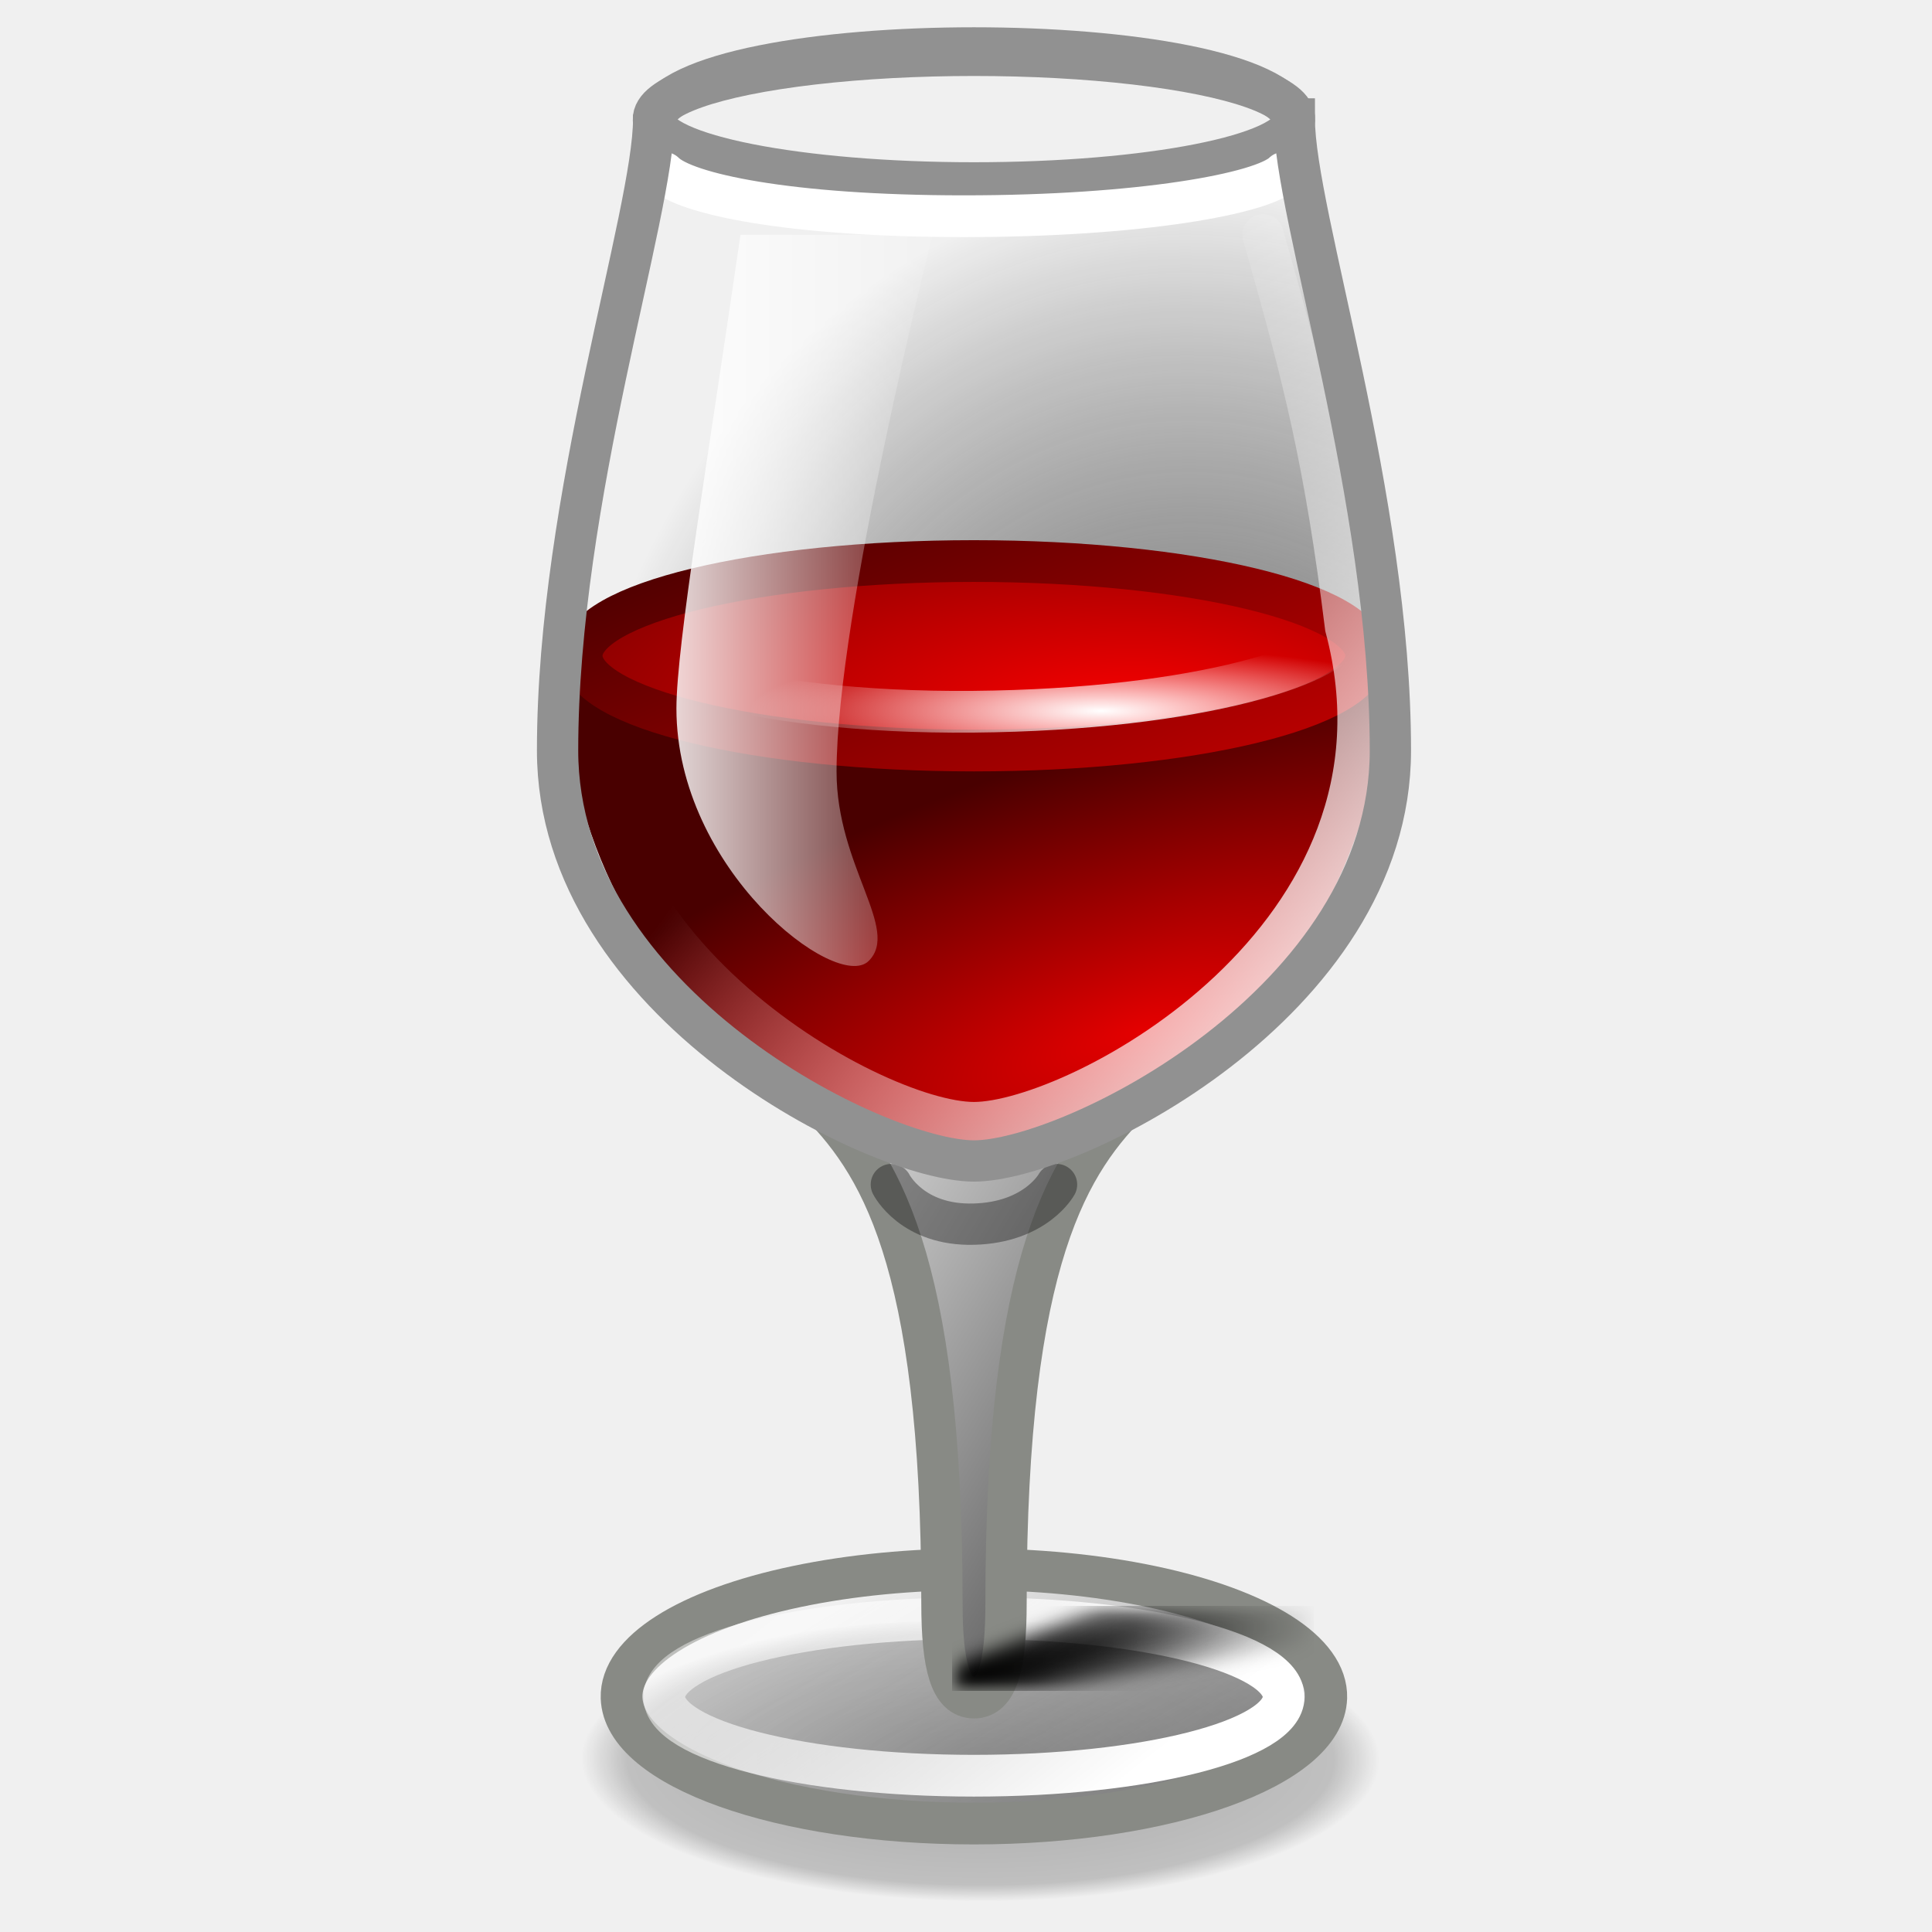
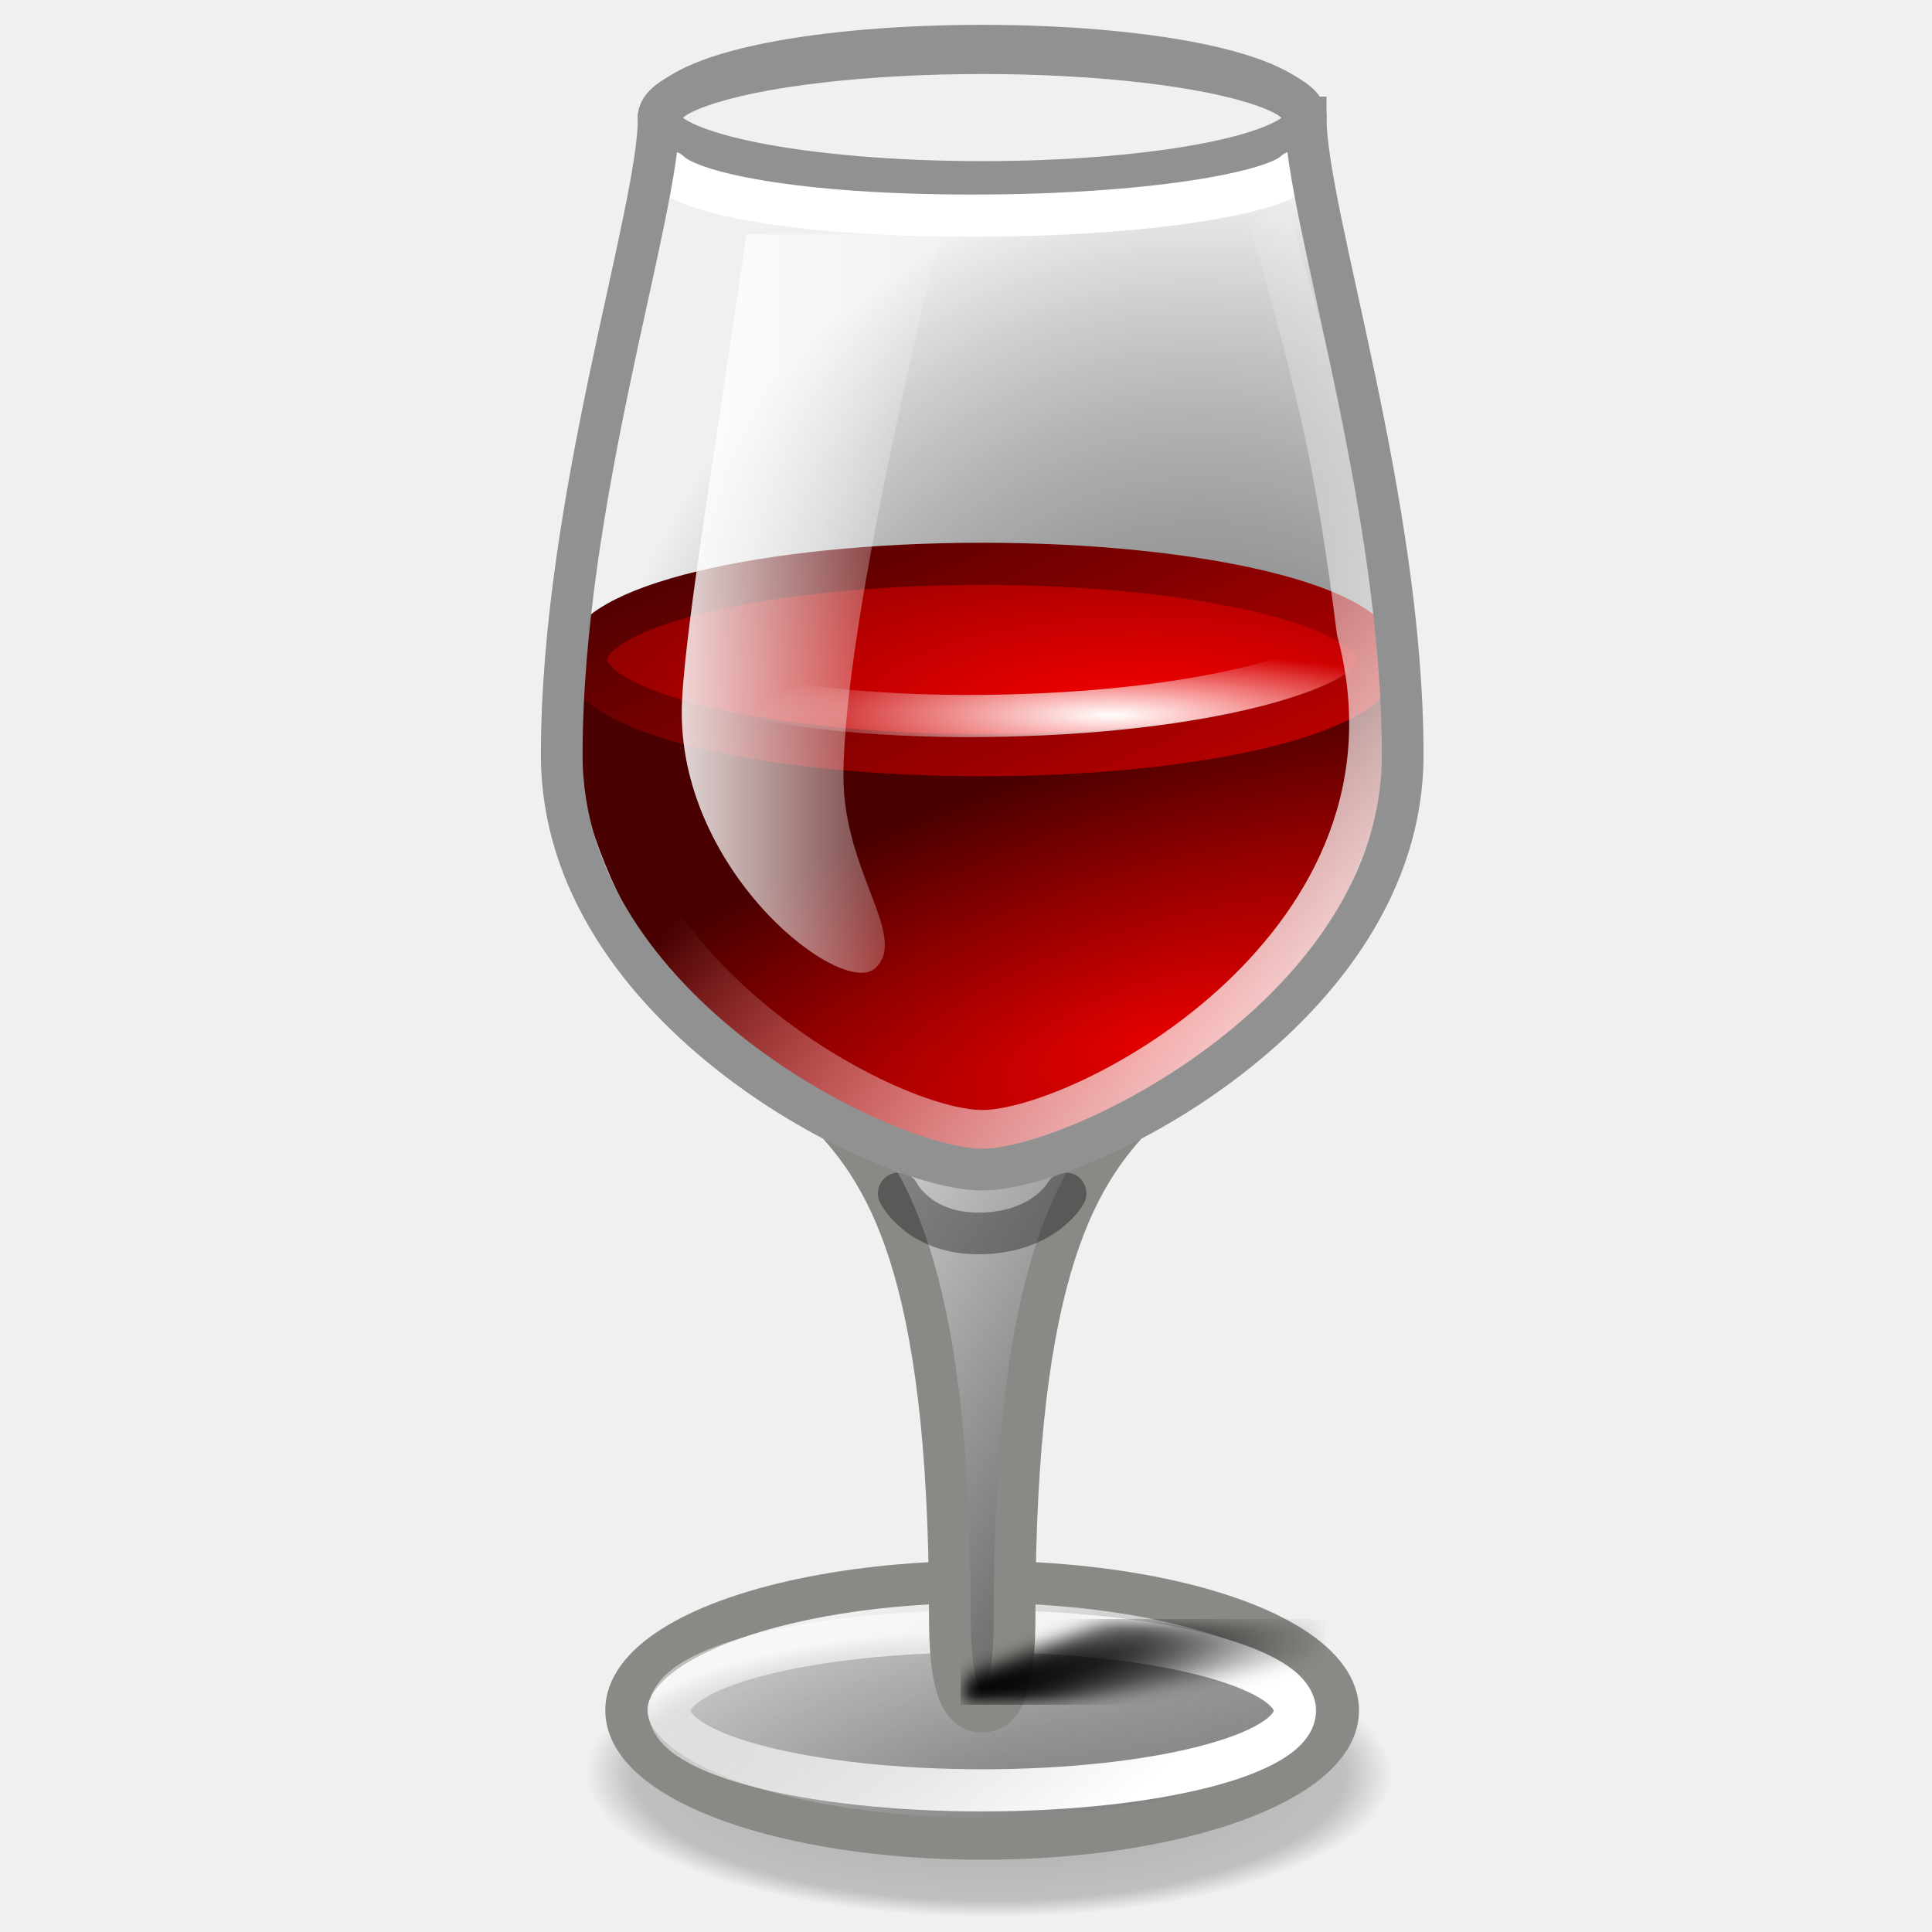
- <svg xmlns="http://www.w3.org/2000/svg" xmlns:xlink="http://www.w3.org/1999/xlink" width="64" height="64" id="svg4386" version="1.1" viewBox="0 0 64 64">
+ <svg xmlns="http://www.w3.org/2000/svg" xmlns:xlink="http://www.w3.org/1999/xlink" width="512" height="512" id="svg4386" version="1.1" viewBox="0 0 512 512">
  <defs id="defs4388">
    <radialGradient id="radialGradient3961" gradientUnits="userSpaceOnUse" cy="33.188" cx="37.375" gradientTransform="matrix(0.6310473,0,0,0.1562595,7.399377,23.91998)" r="14.625">
      <stop id="stop4335" stop-color="#000" offset="0" />
      <stop id="stop4337" stop-color="#000" stop-opacity="0" offset="1" />
    </radialGradient>
    <radialGradient id="radialGradient3958" xlink:href="#linearGradient3933" gradientUnits="userSpaceOnUse" cy="55.076" cx="31.071" gradientTransform="matrix(1.129904,0.00293243,-0.00104388,0.4022196,-2.891925,29.67363)" r="8.553" />
    <linearGradient id="linearGradient3933">
      <stop id="stop3935" stop-color="#000" stop-opacity="0.302" offset="0" />
      <stop id="stop3941" stop-color="#000" stop-opacity="0.2" offset="0.885" />
      <stop id="stop3937" stop-color="#000" stop-opacity="0" offset="1" />
    </linearGradient>
    <radialGradient id="radialGradient3955" gradientUnits="userSpaceOnUse" cy="22.614" cx="27.5" gradientTransform="matrix(2.38666,-0.117642,0.1489799,2.937386,-31.57254,-30.34984)" r="6.5">
      <stop id="stop3348" stop-color="#737373" offset="0" />
      <stop id="stop3350" stop-color="#000" stop-opacity="0" offset="1" />
    </radialGradient>
    <linearGradient id="linearGradient3951" y2="9.277" gradientUnits="userSpaceOnUse" x2="21.44" gradientTransform="matrix(1.92277,0,0,1.409719,-12.2237,34.92205)" y1="19.122" x1="29.455">
      <stop id="stop3230" stop-color="#373737" offset="0" />
      <stop id="stop3232" stop-color="#373737" stop-opacity="0" offset="1" />
    </linearGradient>
    <linearGradient id="linearGradient3948" y2="5.035" xlink:href="#linearGradient3198" gradientUnits="userSpaceOnUse" x2="17.799" gradientTransform="matrix(1.92277,0,0,1.409719,-12.2237,34.90149)" y1="12.038" x1="25.269" />
    <linearGradient id="linearGradient3198">
      <stop id="stop3200" stop-color="#FFF" offset="0" />
      <stop id="stop3202" stop-color="#FFF" stop-opacity="0" offset="1" />
    </linearGradient>
    <linearGradient id="linearGradient3945" y2="27" gradientUnits="userSpaceOnUse" x2="19" gradientTransform="matrix(1.551329,0,0,1.529349,-5.231894,-3.862931)" y1="33" x1="29">
      <stop id="stop3222" stop-color="#373737" offset="0" />
      <stop id="stop3224" stop-color="#FFF" offset="1" />
    </linearGradient>
    <radialGradient id="radialGradient3942" gradientUnits="userSpaceOnUse" cy="26.577" cx="26.625" gradientTransform="matrix(1.47172,-0.4836227,0.1784028,0.5276254,-7.853782,33.12876)" r="12.5">
      <stop id="stop3191" stop-color="#e40000" offset="0" />
      <stop id="stop3193" stop-color="#490000" offset="1" />
    </radialGradient>
    <radialGradient id="radialGradient3937" gradientUnits="userSpaceOnUse" cy="13.192" cx="25.017" gradientTransform="matrix(1.92277,0,0,0.6978145,-12.2237,17.51874)" r="9.751">
      <stop id="stop3173" stop-color="#fd0000" offset="0" />
      <stop id="stop3175" stop-color="#6a0000" offset="1" />
    </radialGradient>
    <linearGradient id="linearGradient3939" y2="7.135" gradientUnits="userSpaceOnUse" x2="22.036" gradientTransform="matrix(1.92277,0,0,1.409719,-12.2237,9.687788)" y1="15.984" x1="27.217">
      <stop id="stop4404" stop-color="#e80000" offset="0" />
      <stop id="stop4406" stop-color="#490000" offset="1" />
    </linearGradient>
    <linearGradient id="linearGradient3934" y2="19" xlink:href="#linearGradient3198" gradientUnits="userSpaceOnUse" x2="22" gradientTransform="matrix(1.543956,0,0,1.542822,-5.002754,-3.785278)" y1="25.27" x1="30.376" />
    <linearGradient id="linearGradient3930" y2="18.312" xlink:href="#linearGradient3198" gradientUnits="userSpaceOnUse" x2="23" gradientTransform="matrix(1.551329,0,0,1.529349,-3.904902,-4.881536)" y1="18.312" x1="17.605" />
    <radialGradient id="radialGradient3926" gradientUnits="userSpaceOnUse" cy="14.19" cx="18" gradientTransform="matrix(1.551329,0,0,0.2811779,7.159717,22.53952)" r="5.505">
      <stop id="stop3454" stop-color="#FFF" offset="0" />
      <stop id="stop3456" stop-color="#FFF" stop-opacity="0" offset="1" />
    </radialGradient>
    <linearGradient id="linearGradient3052" y2="25.5" gradientUnits="userSpaceOnUse" x2="20.5" gradientTransform="translate(-8,15.96763)" y1="27.5" x1="16">
      <stop id="stop3375" stop-color="#000" offset="0" />
      <stop id="stop3377" stop-color="#373737" stop-opacity="0" offset="1" />
    </linearGradient>
    <linearGradient id="linearGradient3054" y2="27" gradientUnits="userSpaceOnUse" x2="21.5" gradientTransform="translate(-8,15.96763)" y1="27" x1="16">
      <stop id="stop3444" stop-color="#000" offset="0" />
      <stop id="stop3446" stop-color="#000" stop-opacity="0" offset="1" />
    </linearGradient>
    <filter style="color-interpolation-filters:sRGB" id="filter3391" height="1.336" width="1.134" y="-0.168" x="-0.067">
      <feGaussianBlur id="feGaussianBlur3393" stdDeviation="0.14" />
    </filter>
  </defs>
-   <g id="layer1">
-     <g transform="matrix(1.367909,0,0,1.367909,-11.50993,-12.74074)" id="g3985">
+   <g id="layer1" transform="translate(0,448)">
+     <g transform="matrix(11.05005,0,0,11.05005,-93.31549,-551.6354)" id="g3985">
      <path style="opacity:0.07;fill:url(#radialGradient3961)" id="path4331" d="m 40.214,29.106 a 9.229,2.285 0 0 1 -18.458,0 9.229,2.285 0 1 1 18.458,0 z" />
      <path style="fill:url(#radialGradient3958)" id="path3420" d="m 42.261,52 a 10.426,3.44 0 0 1 -20.852,0 10.426,3.44 0 1 1 20.852,0 z" />
      <path style="fill:url(#radialGradient3955);fill-rule:evenodd" id="path3159" d="m 39.757,12.195 c -0.776,-1.529 -14.738,-1.529 -15.513,0 0,2.294 -2.327,9.176 -2.327,15.293 0,6.117 7.757,9.941 10.084,9.941 2.327,0 10.084,-3.823 10.084,-9.941 0,-6.117 -2.327,-12.999 -2.327,-15.293 z" />
      <path id="path2385" style="fill:none;stroke:#919191;stroke-width:1.011;stroke-linecap:round;stroke-linejoin:round;stroke-miterlimit:0;stroke-dasharray:none" d="m 39.757,12.216 a 7.757,1.55 0 0 1 -15.513,0 7.757,1.55 0 1 1 15.513,0 z" stroke-miterlimit="0" />
      <path id="path3157" style="fill:url(#linearGradient3951);stroke:#888a85;stroke-width:1.011;stroke-linecap:round;stroke-linejoin:round;stroke-miterlimit:0;stroke-dasharray:none" d="m 40.532,50.429 a 8.533,3.079 0 0 1 -17.065,0 8.533,3.079 0 1 1 17.065,0 z" stroke-miterlimit="0" />
      <path id="path3236" style="fill:none;stroke:url(#linearGradient3948);stroke-width:1.011;stroke-linecap:round;stroke-linejoin:round;stroke-miterlimit:0;stroke-dasharray:none" d="m 39.5,50.408 a 7.5,1.908 0 0 1 -15,0 7.5,1.908 0 1 1 15,0 z" stroke-miterlimit="0" />
      <path style="fill:url(#linearGradient3945);fill-rule:evenodd;stroke:#888a85;stroke-width:1px;stroke-linecap:round;stroke-linejoin:miter" id="path3163" d="m 28.122,35.9 c 1.551,1.529 3.103,3.823 3.103,12.235 0,1.529 0.21,2.294 0.776,2.294 0.566,0 0.776,-0.765 0.776,-2.294 0,-8.411 1.551,-10.705 3.103,-12.235" />
      <path style="fill:url(#radialGradient3942);fill-rule:evenodd" id="path3179" d="m 22,25 c 0,9 7.673,12.429 10,12.429 C 34.327,37.429 42,34 42,25" />
      <path id="path5788" style="fill:url(#radialGradient3937);stroke:url(#linearGradient3939);stroke-width:1.011;stroke-linecap:round;stroke-linejoin:round;stroke-miterlimit:0;stroke-dasharray:none" d="m 41.5,25.195 a 9.5,2.294 0 0 1 -19,0 9.5,2.294 0 1 1 19,0 z" stroke-miterlimit="0" />
      <path style="fill:none;stroke:url(#linearGradient3934);stroke-width:1px;stroke-linecap:round;stroke-linejoin:miter" id="path3196" d="m 23,25.5 c -1.5,6.5 6.5,11 9,11 2.5,0 11,-4.5 9,-12 -0.5,-4 -1,-6 -2,-9.5" />
      <path style="fill:url(#linearGradient3930);fill-rule:evenodd" id="path3266" d="M 26.346,15 31,15 c 0,0 -2.327,9.176 -2.327,12.999 0,2.294 1.551,3.823 0.776,4.588 -0.776,0.765 -4.654,-2.218 -4.654,-6.117 0,-1.529 0.776,-6.117 1.551,-11.47 z" />
      <path style="fill:none;stroke:#ffffff;stroke-width:1.011;stroke-linecap:round;stroke-linejoin:round;stroke-miterlimit:0" id="path3358" d="M 39.5,13.5 C 39,14 36.038,14.55 31.757,14.55 27.475,14.55 25,14 24.5,13.5" stroke-miterlimit="0" />
      <path style="fill:none;stroke:url(#radialGradient3926);stroke-width:1.011;stroke-linecap:round;stroke-linejoin:round;stroke-miterlimit:0" id="path3450" d="m 41,24.5 c 0,0.856 -3.5,2 -9.019,2.05 -5.519,0.05 -8.981,-1.194 -8.981,-2.05" stroke-miterlimit="0" />
      <path style="opacity:0.35;fill:none;stroke:#000000;stroke-width:1px;stroke-linecap:round;stroke-linejoin:round" id="path3395" d="m 30,38 c 0,0 0.5,1 2,0.959 1.5,-0.041 2,-0.959 2,-0.959" />
      <path style="fill:url(#linearGradient3052);fill-rule:evenodd;stroke:url(#linearGradient3054);stroke-width:0.649px;stroke-linecap:round;stroke-linejoin:round;filter:url(#filter3391)" id="path3363" d="m 8,43.468 2.5,-1 2.469,0.125 -4.969,0.875 z" transform="matrix(1.551329,0,0,1.529349,19.58937,-16.47718)" />
      <path style="fill:none;stroke:#919191;stroke-width:1px;stroke-linecap:round;stroke-linejoin:miter" id="path3354" d="m 39.757,12.195 c -0.776,-2.294 -14.738,-2.294 -15.513,0 0,2.294 -2.327,9.176 -2.327,15.293 0,6.117 7.757,9.941 10.084,9.941 2.327,0 10.084,-3.823 10.084,-9.941 0,-6.117 -2.327,-12.999 -2.327,-15.293 z" />
    </g>
  </g>
</svg>
